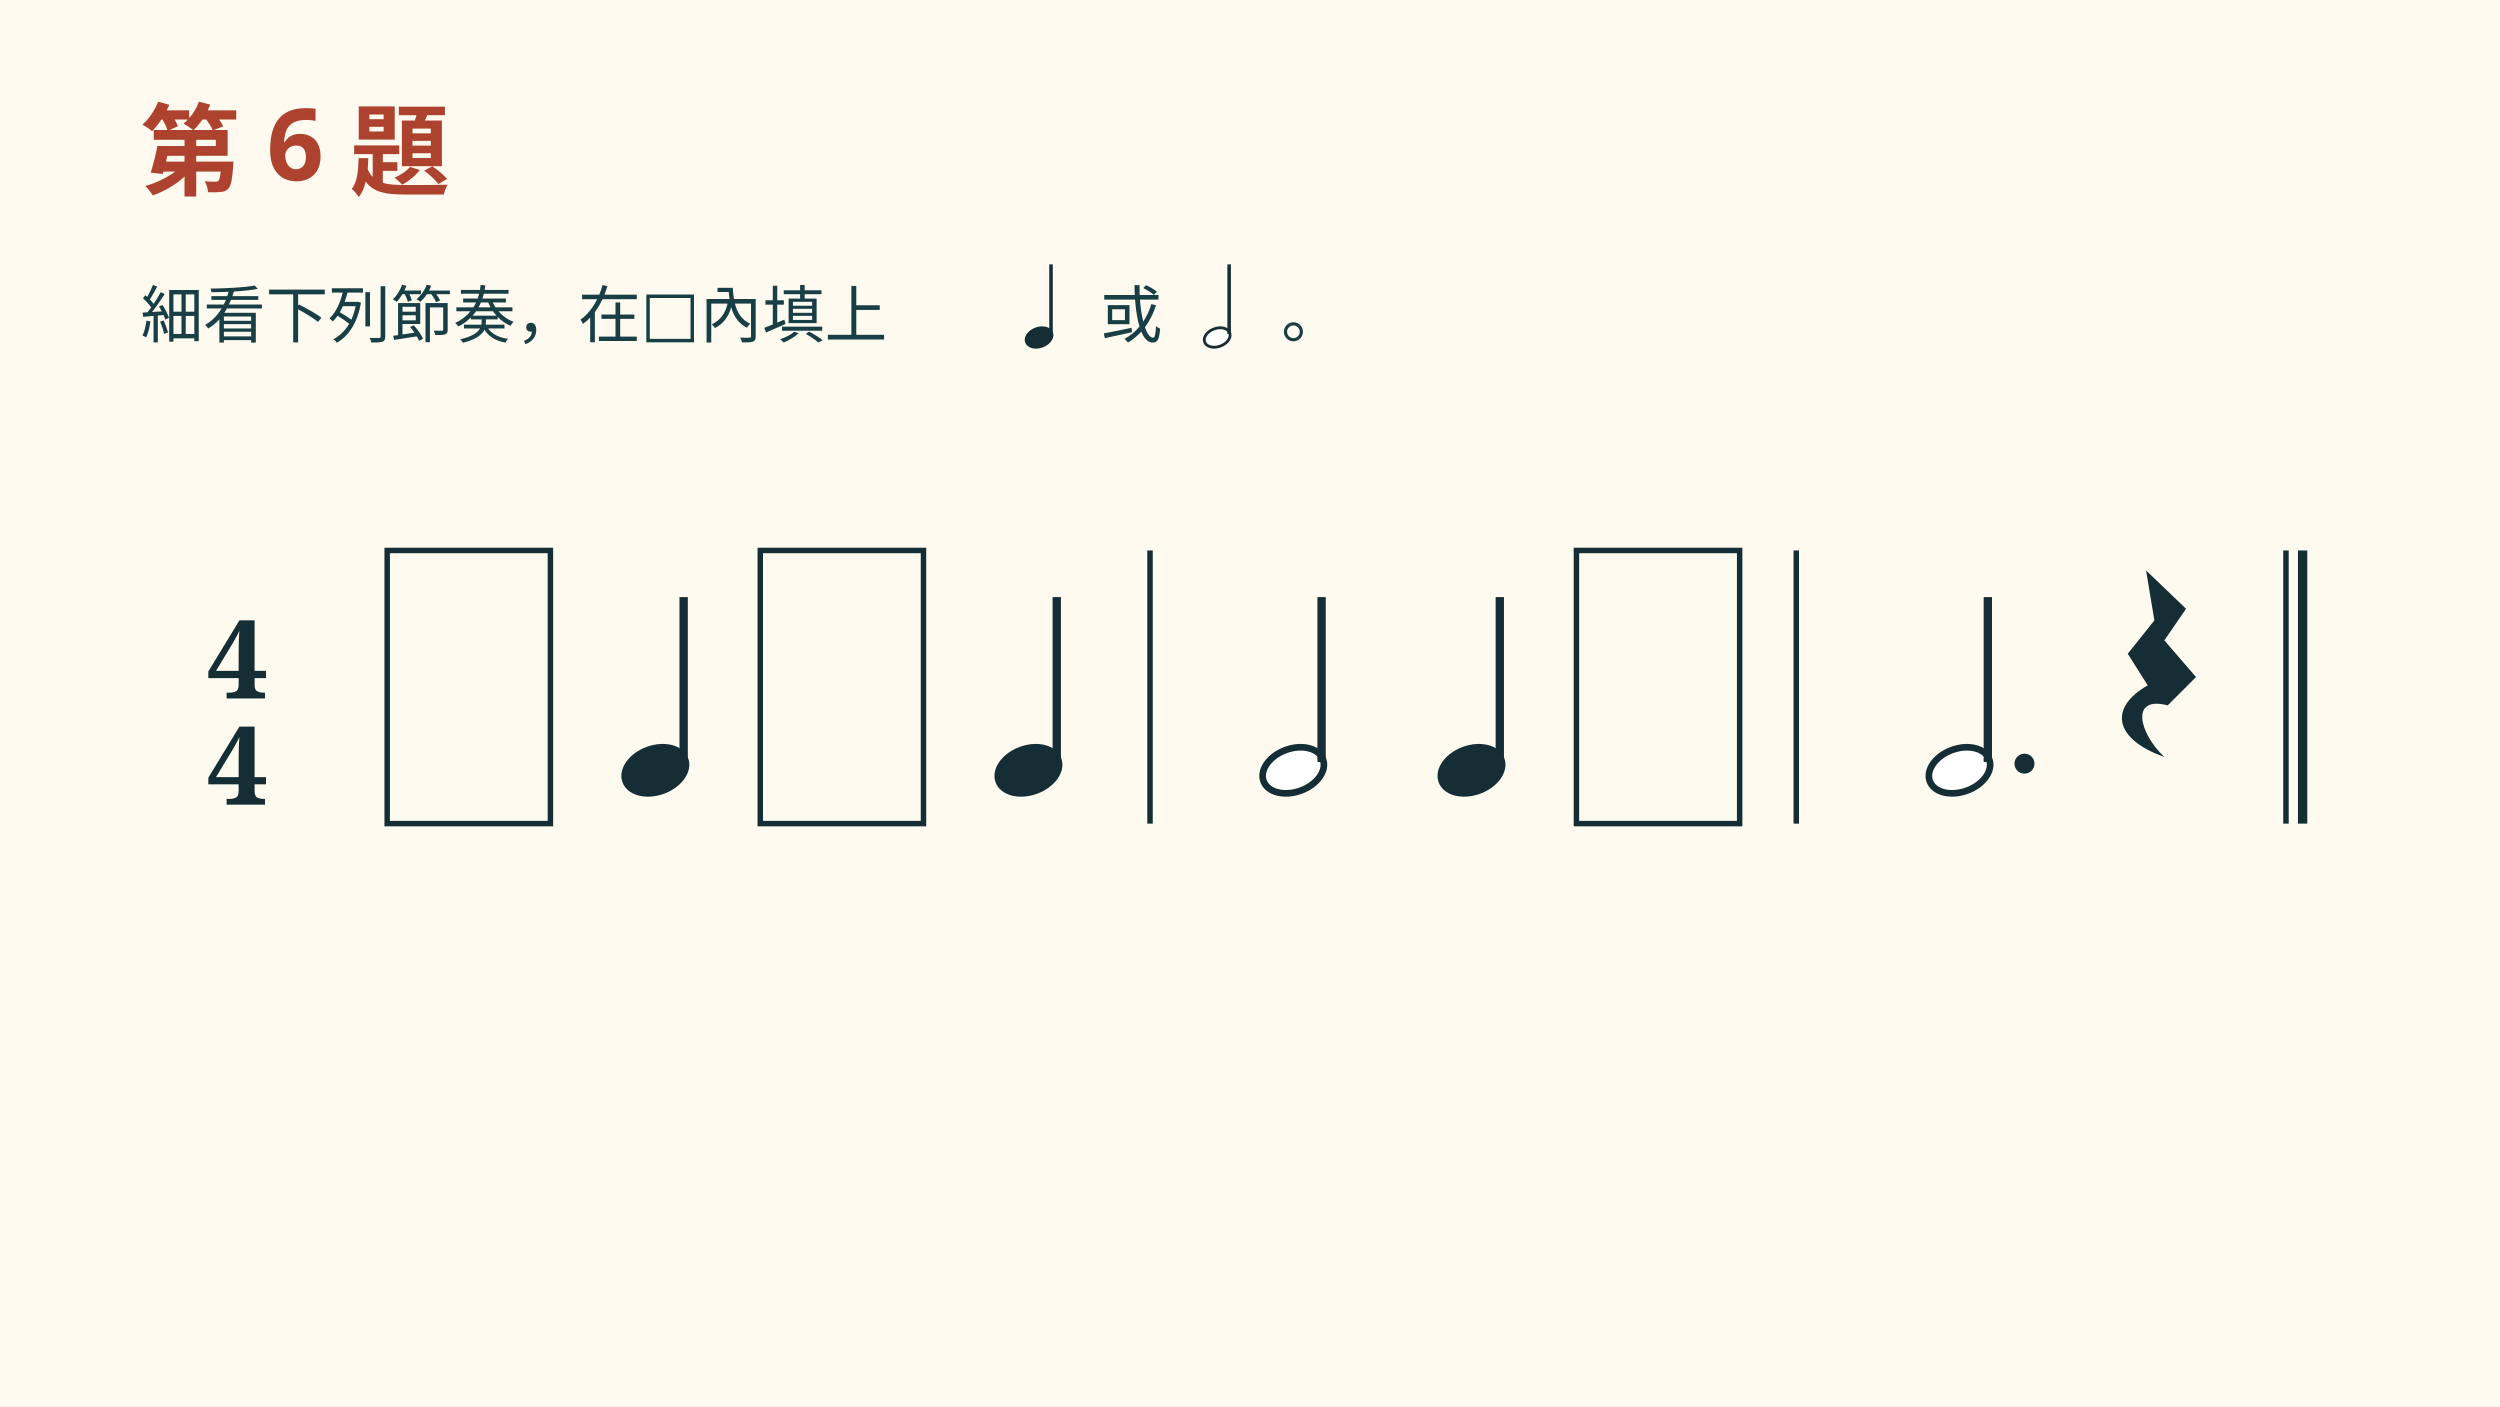
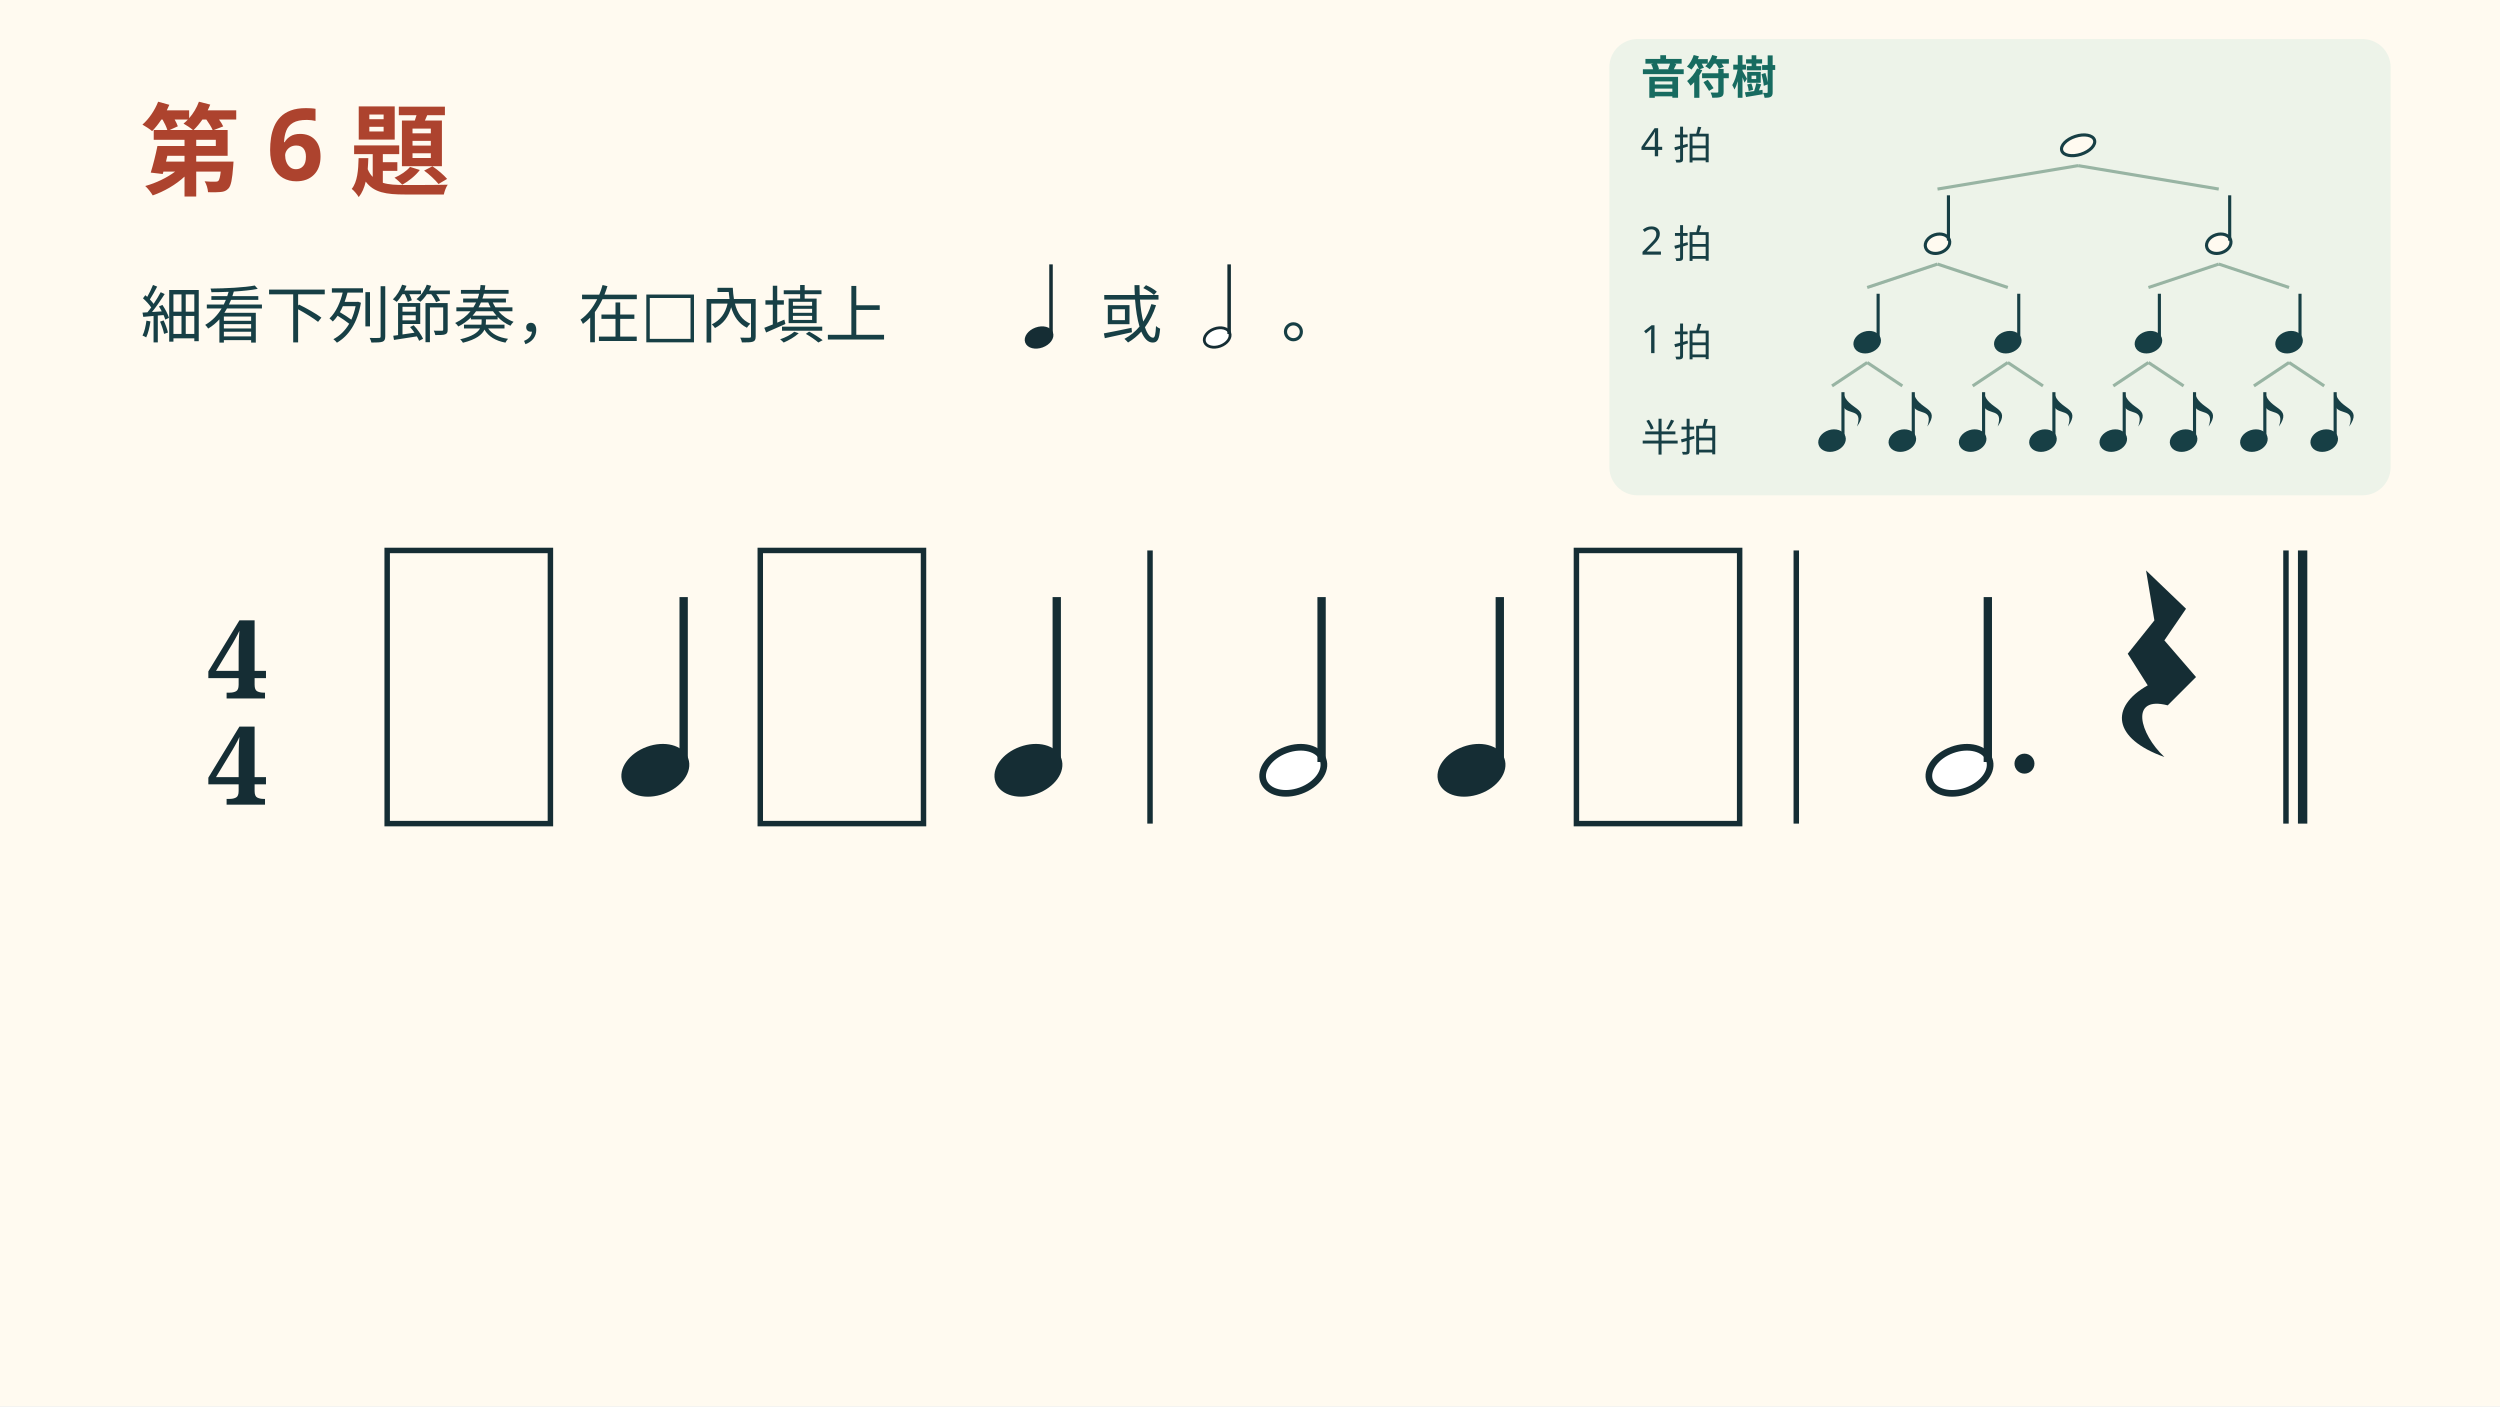
<svg xmlns="http://www.w3.org/2000/svg" viewBox="0 0 1600 900" role="img" aria-labelledby="title desc">
  <rect width="1600" height="900" fill="#fffaf0" />
  <text x="90" y="120" font-family="sans-serif" font-size="64" font-weight="700" fill="#ad432e">第 6 題</text>
  <text x="90" y="216" font-family="sans-serif" font-size="40" fill="#173f45">細看下列節奏，在□內填上</text>
  <g transform="translate(665 216) scale(0.45)">
    <ellipse cx="0" cy="0" rx="19" ry="13" transform="rotate(-20)" fill="#152d34" stroke="#152d34" stroke-width="4" />
    <path d="M17 -5V-104" fill="none" stroke="#152d34" stroke-width="5" />
  </g>
  <text x="704" y="216" font-family="sans-serif" font-size="40" fill="#173f45">或</text>
  <g transform="translate(779 216) scale(0.45)">
    <ellipse cx="0" cy="0" rx="19" ry="13" transform="rotate(-20)" fill="white" stroke="#152d34" stroke-width="4" />
    <path d="M17 -5V-104" fill="none" stroke="#152d34" stroke-width="5" />
  </g>
  <text x="820" y="216" font-family="sans-serif" font-size="40" fill="#173f45">。</text>
  <g fill="#152d34" font-family="serif" font-size="70" font-weight="700" text-anchor="middle">
    <text x="152" y="447">4</text>
    <text x="152" y="515">4</text>
  </g>
  <rect x="247.792" y="352.289" width="104.467" height="174.822" fill="none" stroke="#152d34" stroke-width="3.5" />
  <g transform="translate(419.4162 493) scale(1.06599)">
    <ellipse cx="0" cy="0" rx="19" ry="13" transform="rotate(-20)" fill="#152d34" stroke="#152d34" stroke-width="4" />
    <path d="M17 -5V-104" fill="none" stroke="#152d34" stroke-width="5" />
  </g>
  <rect x="486.574" y="352.289" width="104.467" height="174.822" fill="none" stroke="#152d34" stroke-width="3.5" />
  <g transform="translate(658.198 493) scale(1.06599)">
    <ellipse cx="0" cy="0" rx="19" ry="13" transform="rotate(-20)" fill="#152d34" stroke="#152d34" stroke-width="4" />
    <path d="M17 -5V-104" fill="none" stroke="#152d34" stroke-width="5" />
  </g>
  <path d="M736.015 352.289V527.112" stroke="#152d34" stroke-width="3.5" />
  <g transform="translate(827.6904 493) scale(1.06599)">
    <ellipse cx="0" cy="0" rx="19" ry="13" transform="rotate(-20)" fill="white" stroke="#152d34" stroke-width="4" />
    <path d="M17 -5V-104" fill="none" stroke="#152d34" stroke-width="5" />
  </g>
  <g transform="translate(941.7513 493) scale(1.06599)">
    <ellipse cx="0" cy="0" rx="19" ry="13" transform="rotate(-20)" fill="#152d34" stroke="#152d34" stroke-width="4" />
    <path d="M17 -5V-104" fill="none" stroke="#152d34" stroke-width="5" />
  </g>
  <rect x="1008.909" y="352.289" width="104.467" height="174.822" fill="none" stroke="#152d34" stroke-width="3.5" />
  <path d="M1149.619 352.289V527.112" stroke="#152d34" stroke-width="3.5" />
  <g transform="translate(1254.086 493) scale(1.06599)">
    <ellipse cx="0" cy="0" rx="19" ry="13" transform="rotate(-20)" fill="white" stroke="#152d34" stroke-width="4" />
    <path d="M17 -5V-104" fill="none" stroke="#152d34" stroke-width="5" />
    <circle cx="39" cy="-4" r="6" fill="#152d34" />
  </g>
  <path transform="translate(1383.071 365.0812) scale(1.06599)" d="M-9 0L15 23L2 42L21 64L4 81C-19 75 -13 98 2 112C-29 101 -31 82 -8 69L-20 50L-4 30Z" fill="#152d34" />
  <path d="M1463.02 352.289V527.112" stroke="#152d34" stroke-width="3.5" />
  <path d="M1473.68 352.289V527.112" stroke="#152d34" stroke-width="6" />
+   <g id="corner-note-tree" aria-label="音符樹：全音符四拍，二分音符兩拍，四分音符一拍，八分音符半拍">
+     <rect x="1030" y="25" width="500" height="292" rx="18" fill="#edf3e9" />
+     <text x="1050" y="60" font-family="sans-serif" font-size="29" font-weight="700" fill="#176b60">音符樹</text>
+     <path d="M1330.0 106L1240.0 121" fill="none" stroke="#98b4a3" stroke-width="2" />
+     <path d="M1330.0 106L1420.0 121" fill="none" stroke="#98b4a3" stroke-width="2" />
+     <path d="M1240.0 169L1195.0 184" fill="none" stroke="#98b4a3" stroke-width="2" />
+     <path d="M1240.0 169L1285.0 184" fill="none" stroke="#98b4a3" stroke-width="2" />
+     <path d="M1420.0 169L1375.0 184" fill="none" stroke="#98b4a3" stroke-width="2" />
+     <path d="M1420.0 169L1465.0 184" fill="none" stroke="#98b4a3" stroke-width="2" />
+     <path d="M1195.0 232L1172.5 247" fill="none" stroke="#98b4a3" stroke-width="2" />
+     <path d="M1195.0 232L1217.5 247" fill="none" stroke="#98b4a3" stroke-width="2" />
+     <path d="M1285.0 232L1262.5 247" fill="none" stroke="#98b4a3" stroke-width="2" />
+     <path d="M1285.0 232L1307.5 247" fill="none" stroke="#98b4a3" stroke-width="2" />
+     <path d="M1375.0 232L1352.5 247" fill="none" stroke="#98b4a3" stroke-width="2" />
+     <path d="M1375.0 232L1397.5 247" fill="none" stroke="#98b4a3" stroke-width="2" />
+     <path d="M1465.0 232L1442.5 247" fill="none" stroke="#98b4a3" stroke-width="2" />
+     <path d="M1465.0 232L1487.5 247" fill="none" stroke="#98b4a3" stroke-width="2" />
+     <text x="1050" y="100" font-family="sans-serif" font-size="25" fill="#173f45">4 拍</text>
+     <ellipse cx="1330.0" cy="93" rx="11" ry="6" transform="rotate(-18 1330.0 93)" fill="#fffaf0" stroke="#173f45" stroke-width="2" />
+     <text x="1050" y="163" font-family="sans-serif" font-size="25" fill="#173f45">2 拍</text>
+     <ellipse cx="1240.0" cy="156" rx="8" ry="6" transform="rotate(-18 1240.0 156)" fill="#fffaf0" stroke="#173f45" stroke-width="2" />
+     <path d="M1247.0 154V125" stroke="#173f45" stroke-width="2" />
+     <ellipse cx="1420.0" cy="156" rx="8" ry="6" transform="rotate(-18 1420.0 156)" fill="#fffaf0" stroke="#173f45" stroke-width="2" />
+     <path d="M1427.0 154V125" stroke="#173f45" stroke-width="2" />
+     <text x="1050" y="226" font-family="sans-serif" font-size="25" fill="#173f45">1 拍</text>
+     <ellipse cx="1195.0" cy="219" rx="8" ry="6" transform="rotate(-18 1195.0 219)" fill="#173f45" stroke="#173f45" stroke-width="2" />
+     <path d="M1202.0 217V188" stroke="#173f45" stroke-width="2" />
+     <ellipse cx="1285.0" cy="219" rx="8" ry="6" transform="rotate(-18 1285.0 219)" fill="#173f45" stroke="#173f45" stroke-width="2" />
+     <path d="M1292.0 217V188" stroke="#173f45" stroke-width="2" />
+     <ellipse cx="1375.0" cy="219" rx="8" ry="6" transform="rotate(-18 1375.0 219)" fill="#173f45" stroke="#173f45" stroke-width="2" />
+     <path d="M1382.0 217V188" stroke="#173f45" stroke-width="2" />
+     <ellipse cx="1465.0" cy="219" rx="8" ry="6" transform="rotate(-18 1465.0 219)" fill="#173f45" stroke="#173f45" stroke-width="2" />
+     <path d="M1472.0 217V188" stroke="#173f45" stroke-width="2" />
+     <text x="1050" y="289" font-family="sans-serif" font-size="25" fill="#173f45">半拍</text>
+     <ellipse cx="1172.5" cy="282" rx="8" ry="6" transform="rotate(-18 1172.5 282)" fill="#173f45" stroke="#173f45" stroke-width="2" />
+     <path d="M1179.5 280V251" stroke="#173f45" stroke-width="2" />
+     <path d="M1179.5 251C1182.5 263 1197.5 260 1188.5 273C1192.5 261 1182.5 266 1179.5 260Z" fill="#173f45" />
+     <ellipse cx="1217.5" cy="282" rx="8" ry="6" transform="rotate(-18 1217.5 282)" fill="#173f45" stroke="#173f45" stroke-width="2" />
+     <path d="M1224.5 280V251" stroke="#173f45" stroke-width="2" />
+     <path d="M1224.5 251C1227.5 263 1242.5 260 1233.5 273C1237.5 261 1227.5 266 1224.5 260Z" fill="#173f45" />
+     <ellipse cx="1262.5" cy="282" rx="8" ry="6" transform="rotate(-18 1262.5 282)" fill="#173f45" stroke="#173f45" stroke-width="2" />
+     <path d="M1269.5 280V251" stroke="#173f45" stroke-width="2" />
+     <path d="M1269.5 251C1272.5 263 1287.5 260 1278.5 273C1282.5 261 1272.5 266 1269.5 260Z" fill="#173f45" />
+     <ellipse cx="1307.5" cy="282" rx="8" ry="6" transform="rotate(-18 1307.5 282)" fill="#173f45" stroke="#173f45" stroke-width="2" />
+     <path d="M1314.5 280V251" stroke="#173f45" stroke-width="2" />
+     <path d="M1314.5 251C1317.5 263 1332.5 260 1323.5 273C1327.5 261 1317.5 266 1314.5 260Z" fill="#173f45" />
+     <ellipse cx="1352.5" cy="282" rx="8" ry="6" transform="rotate(-18 1352.5 282)" fill="#173f45" stroke="#173f45" stroke-width="2" />
+     <path d="M1359.5 280V251" stroke="#173f45" stroke-width="2" />
+     <path d="M1359.5 251C1362.5 263 1377.5 260 1368.5 273C1372.5 261 1362.5 266 1359.5 260Z" fill="#173f45" />
+     <ellipse cx="1397.5" cy="282" rx="8" ry="6" transform="rotate(-18 1397.5 282)" fill="#173f45" stroke="#173f45" stroke-width="2" />
+     <path d="M1404.5 280V251" stroke="#173f45" stroke-width="2" />
+     <path d="M1404.5 251C1407.5 263 1422.5 260 1413.5 273C1417.5 261 1407.5 266 1404.5 260Z" fill="#173f45" />
+     <ellipse cx="1442.5" cy="282" rx="8" ry="6" transform="rotate(-18 1442.5 282)" fill="#173f45" stroke="#173f45" stroke-width="2" />
+     <path d="M1449.5 280V251" stroke="#173f45" stroke-width="2" />
+     <path d="M1449.5 251C1452.5 263 1467.5 260 1458.5 273C1462.5 261 1452.5 266 1449.5 260Z" fill="#173f45" />
+     <ellipse cx="1487.5" cy="282" rx="8" ry="6" transform="rotate(-18 1487.5 282)" fill="#173f45" stroke="#173f45" stroke-width="2" />
+     <path d="M1494.5 280V251" stroke="#173f45" stroke-width="2" />
+     <path d="M1494.5 251C1497.5 263 1512.5 260 1503.5 273C1507.5 261 1497.5 266 1494.5 260Z" fill="#173f45" />
+   </g>
</svg>
